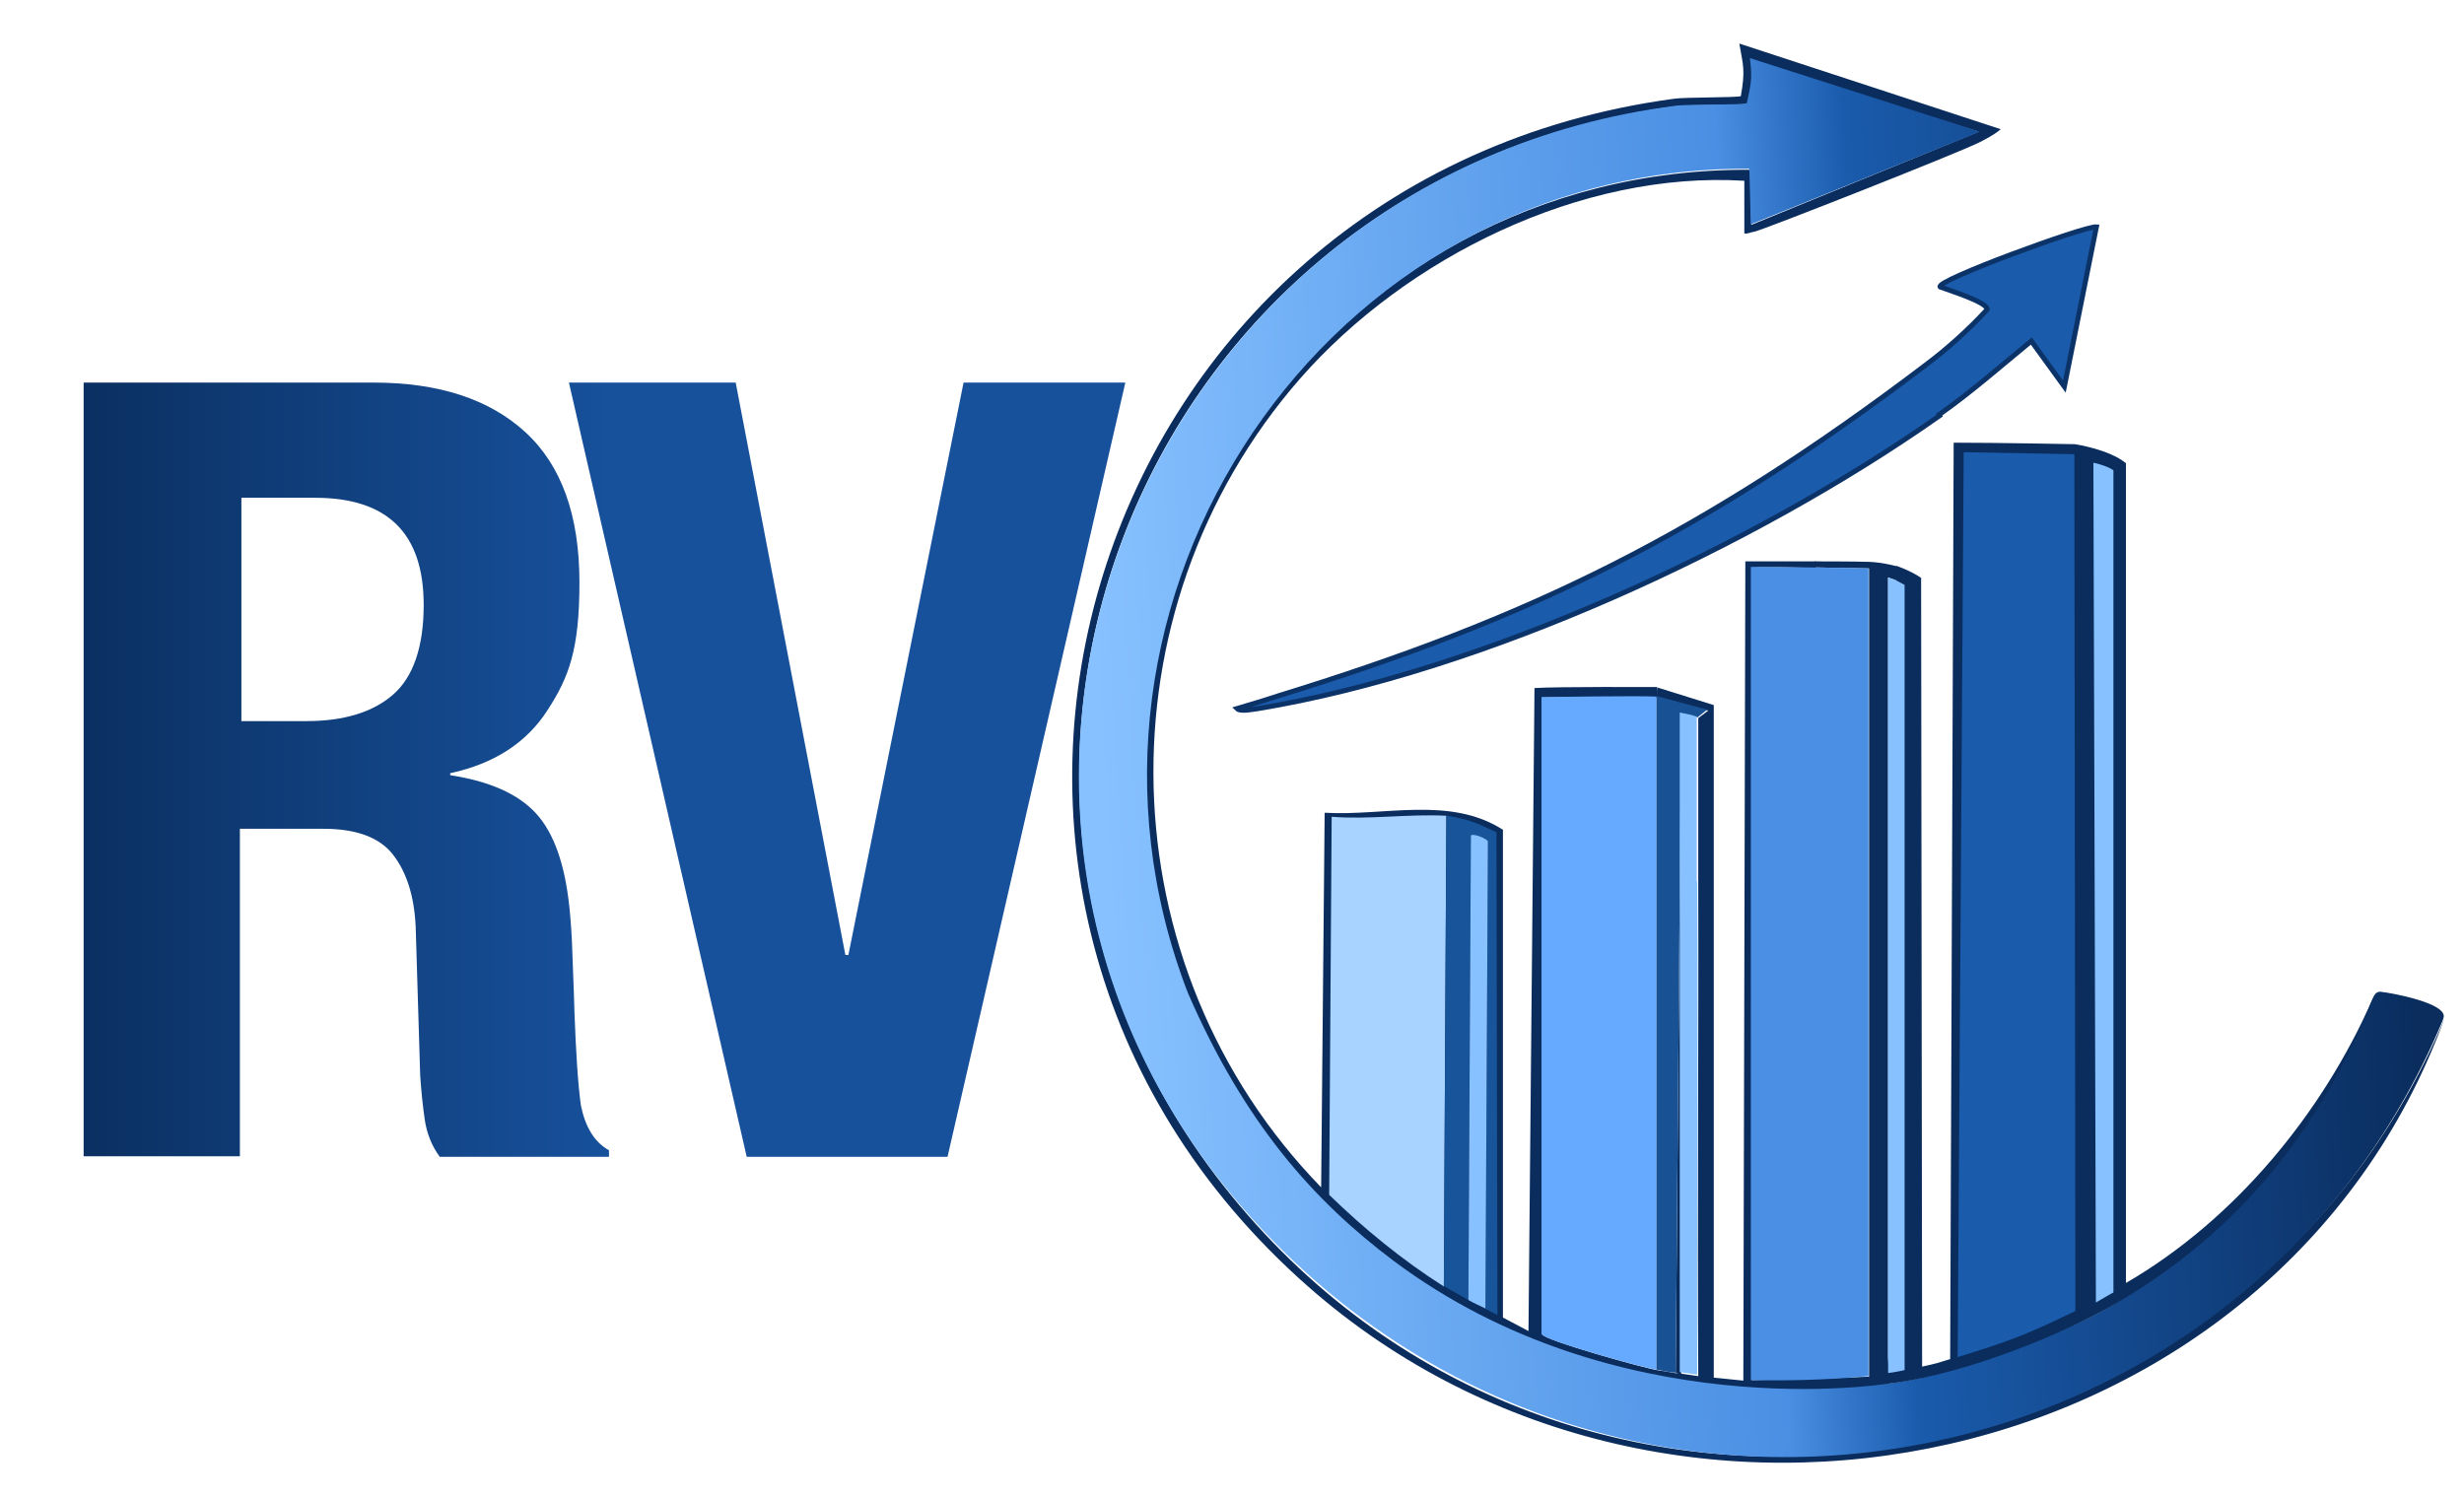
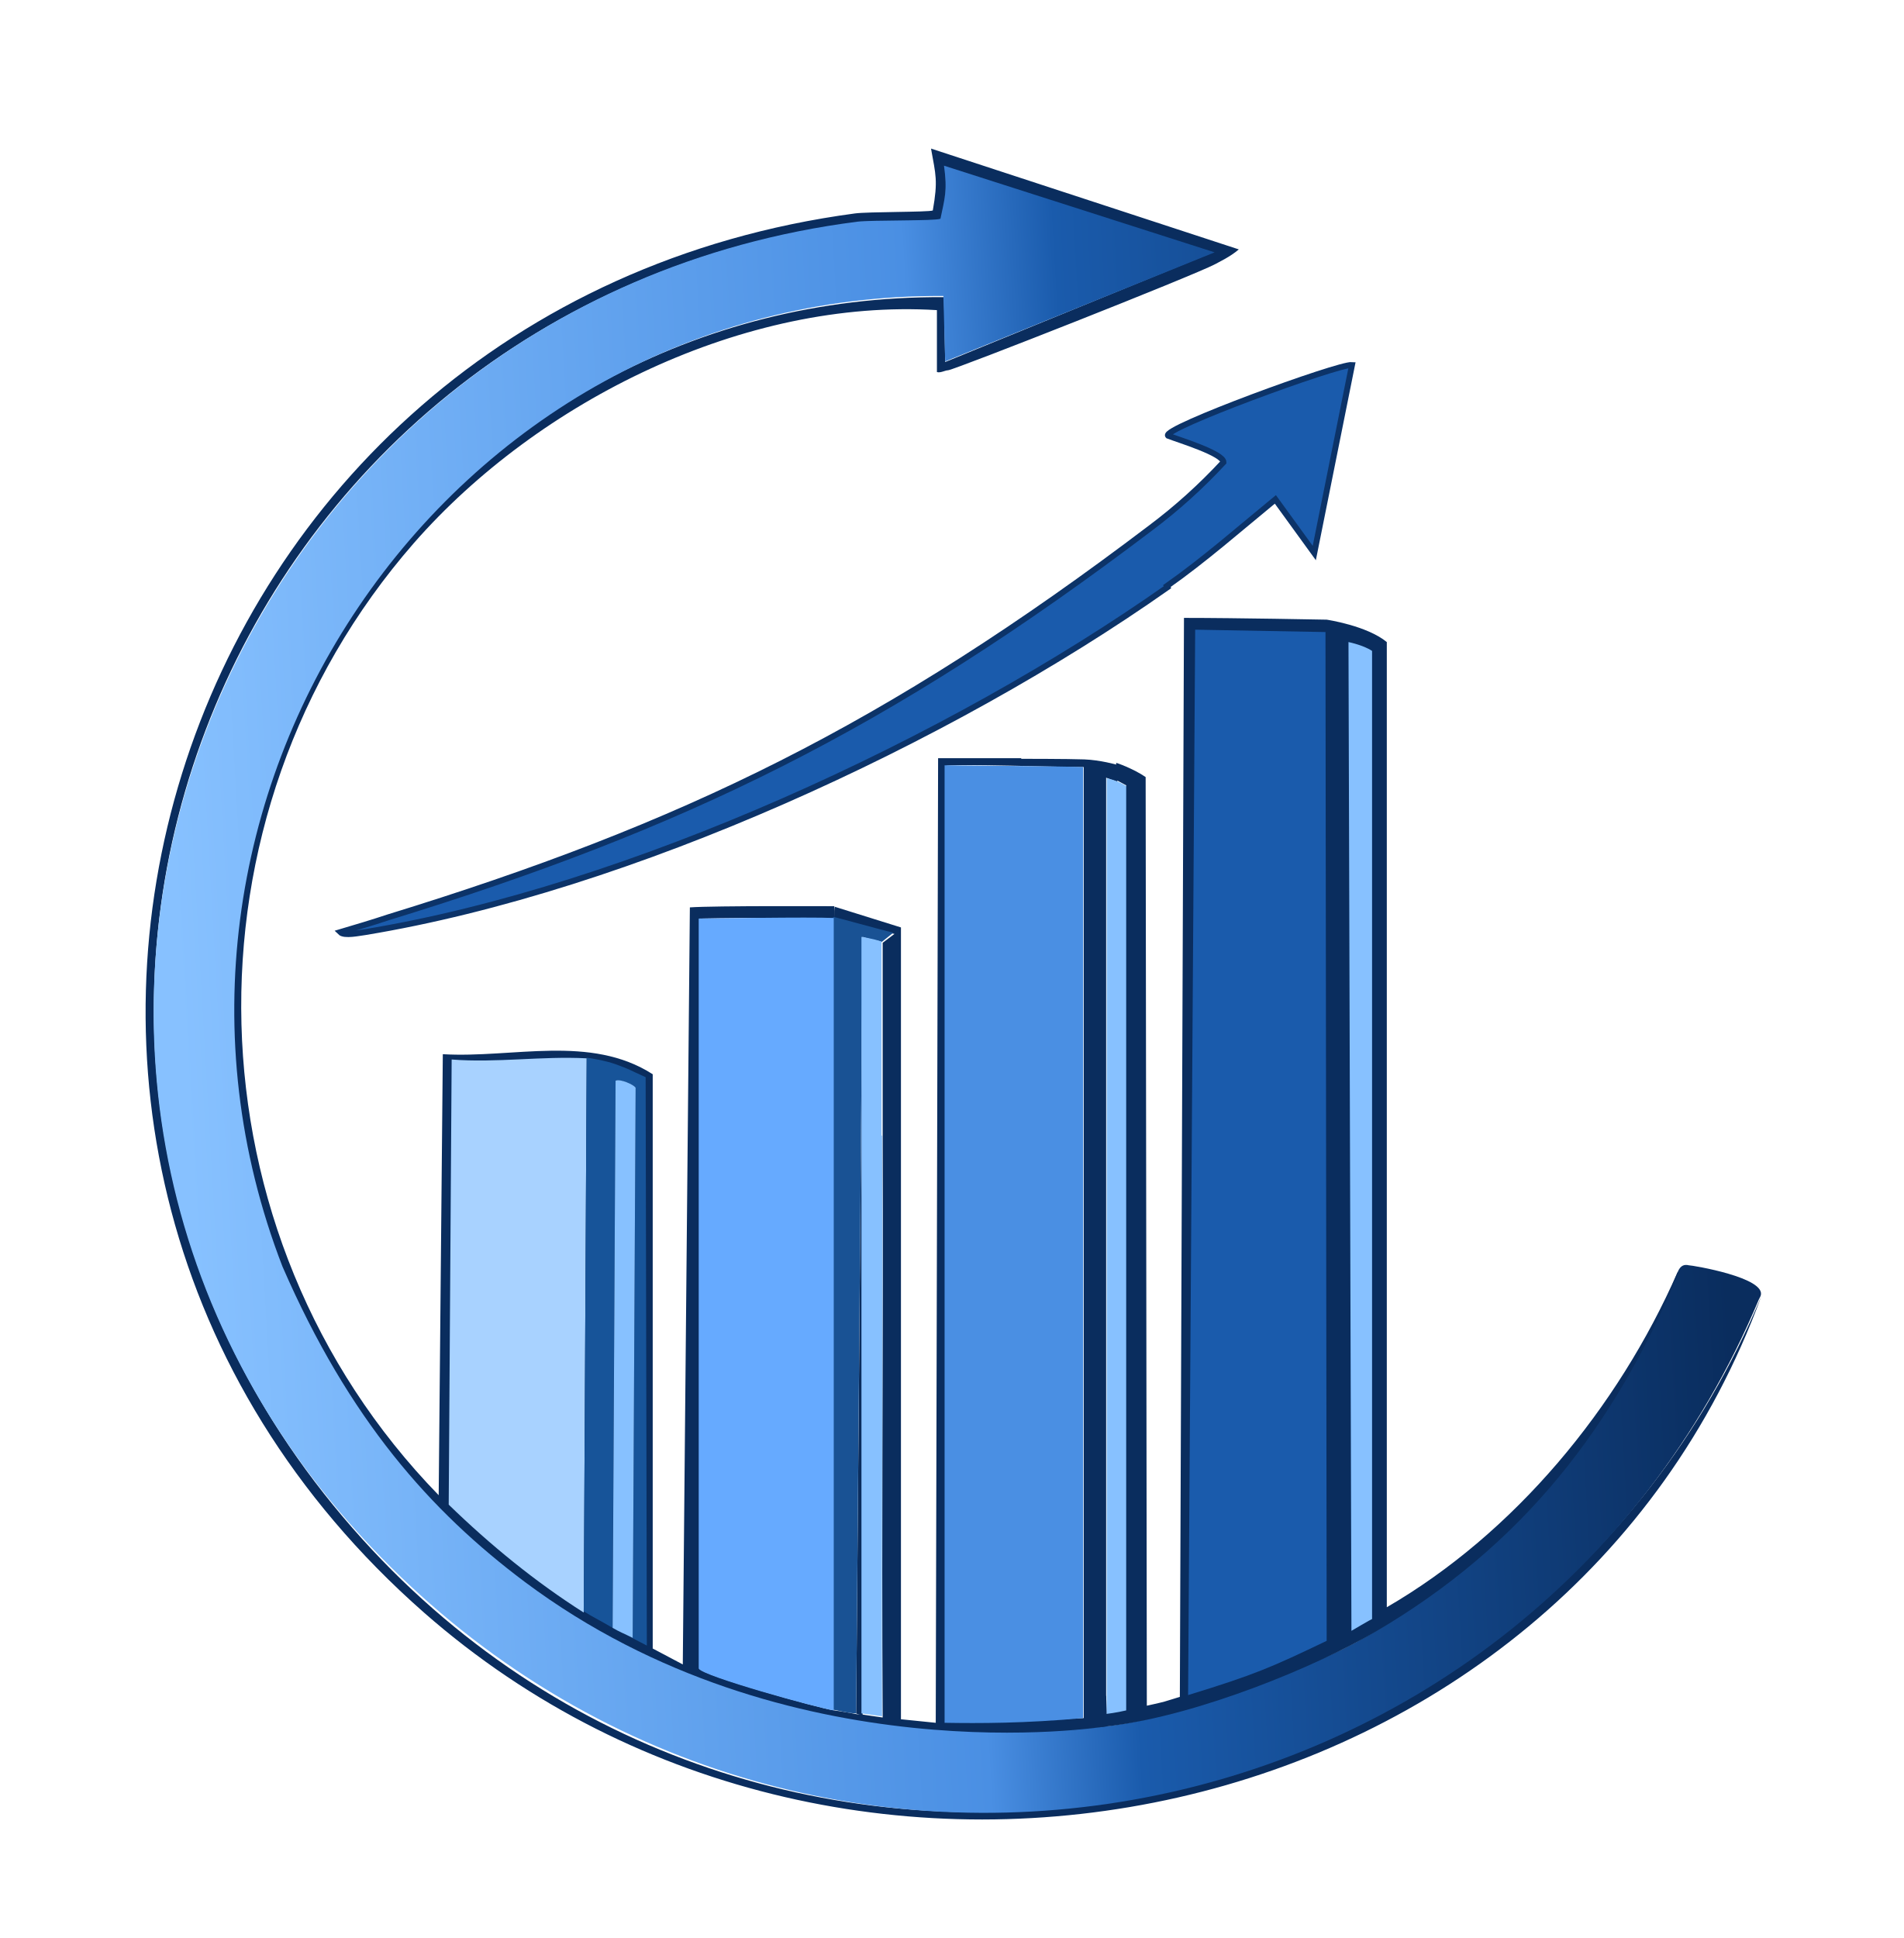
- <svg xmlns="http://www.w3.org/2000/svg" id="Capa_1" version="1.1" viewBox="0 0 492 298.9">
+ <svg xmlns="http://www.w3.org/2000/svg" id="Capa_1" version="1.1" viewBox="0 0 322.8 328.7">
  <defs>
    <style>
      .st0 {
        fill: #a8d2ff;
      }

      .st1 {
-         fill: url(#Degradado_sin_nombre_16);
+         fill: #175499;
      }

      .st2 {
-         fill: #175499;
+         fill: #4a8fe3;
      }

      .st3 {
-         fill: #4a8fe3;
-       }
- 
-       .st4 {
        fill: url(#Degradado_sin_nombre);
      }

-       .st5, .st6 {
+       .st4, .st5 {
        fill: #1a5bac;
      }

-       .st7 {
+       .st6 {
        fill: #0a2d5e;
      }

-       .st8 {
+       .st7 {
        fill: #6af;
      }

-       .st9 {
+       .st8 {
        fill: #195294;
      }

-       .st6 {
+       .st5 {
        stroke: #0c3368;
        stroke-miterlimit: 10;
      }

-       .st10 {
+       .st9 {
        fill: #87c1ff;
      }
    </style>
-     <linearGradient id="Degradado_sin_nombre" data-name="Degradado sin nombre" x1="479.1" y1="860.2" x2="220.1" y2="875" gradientTransform="translate(0 -716)" gradientUnits="userSpaceOnUse">
+     <linearGradient id="Degradado_sin_nombre" data-name="Degradado sin nombre" x1="289.7" y1="876.7" x2="30.7" y2="891.5" gradientTransform="translate(0 -716)" gradientUnits="userSpaceOnUse">
      <stop offset="0" stop-color="#0a2d5e" />
      <stop offset=".4" stop-color="#1a5bac" />
      <stop offset=".5" stop-color="#4a8fe3" />
      <stop offset="1" stop-color="#87c1ff" />
    </linearGradient>
-     <linearGradient id="Degradado_sin_nombre_16" data-name="Degradado sin nombre 16" x1="17" y1="153.7" x2="122.7" y2="153.7" gradientUnits="userSpaceOnUse">
-       <stop offset="0" stop-color="#0b3062" />
-       <stop offset="1" stop-color="#17519c" />
-     </linearGradient>
  </defs>
  <g id="Objeto_generativo">
-     <path class="st7" d="M378.9,116c-.6-.2-1.4-.5-1.9-.7v155.9c0,0,.3,4.6,0,5.2-.6,0-1.7.2-2.2.2s-1.5-1.5-1.6-1.5V113.5c-2,0-10.8-.2-10.8-.2,0-.2,0-1.2,0-1.2,0,0,8.2,0,10.9.1s5.5.9,5.5.9" />
-     <path class="st7" d="M362.6,113.4s-12.1-.3-12.8,0v162.2s15.7-.3,23.4-.7c.1,0,1.4,1.8,2.4,1.8-57.8,8.8-117.9-23.9-138.8-79-30.2-79.5,28-164.3,112.7-163.8l.2,11,45.4-18.6-44.6-13.9c-.3,2.5.3,7.5-1.5,8.3-.8.4-11.8.2-14.1.5-108.7,13.9-158.3,141.3-84,223.4,69.7,77.1,197.3,54.1,237.2-41.2-33.6,91.6-154.5,117.1-226.8,53.6-89.5-78.7-44.3-221.6,73.1-237.3,2.2-.3,12.4-.2,13.2-.5.9-5.1.5-6-.3-10.5l52.2,17.1c-1.5,1.3-3.5,2.2-4,2.5-3.8,2-43.9,17.8-45.3,18-.5,0-1.3.5-1.9.3v-10.5c-32.5-2-67.5,15.3-88.7,39.5-40.6,46.5-38.8,117.3,4.2,161.5l.7-74.8c11.9.7,25-3.4,35.6,3.4v97.4l5.1,2.7,1.2-128.4c4.1-.3,24.5-.2,24.5-.2,0,0,0,1.6,0,2.1-2.8-.1-14-.2-22.9,0v127.2c.6,1.2,20.2,6.7,22.9,7.1.6.1,2.1.3,3.6.6s.1,0,.1-.1l1.1-129.5v129.7c-.1,0,3.4.5,3.4.5-.2-32.7.1-65.3,0-98.1v-33.3s2-1.5,2-1.5c-1.6-.3-9.9-2.4-10.2-2.5,0-1.1,0-1.9.1-2.1l11.2,3.5v134.3l5.9.6.4-163.6h14.1" />
-     <path class="st9" d="M340.9,141.7l-2,1.6c0-.2-1.8-.4-3.2-.9l-1.1,131.7c-1.4,0-3.4-.6-3.9-.6v-134.5c.2,0,8.5,2.3,10.2,2.7Z" />
-     <path class="st4" d="M487.7,203.9c-40,95.2-164.7,117.3-235.8,41.5-76-81-25.9-210.4,82.8-224.3,2.4-.3,13.3-.1,14.1-.5.7-3.4,1.2-4.7.6-9l45.9,14.7-45.7,18.5-.3-11.1c-84.7-.5-142.4,86.2-112.1,164.6,11.3,26,25.1,41.5,41.1,53.5,44.4,33.2,98.1,24.6,98.6,24.5,8.9-1.1,19.2-4.4,28-7.9s12.8-5.3,17.6-8.2c25.8-15.8,40.5-35,51.4-61.1.4-.9,1-1.2,1.8-1,.6,0,13.3,2.1,12.2,5.2" />
-     <path class="st3" d="M373.1,113.5v161.3c-9.8.9-17.7.9-23.5.8V113.2c.8,0,22.4.2,23.5.3Z" />
-     <path class="st8" d="M330.7,139v134.5c-2.7-.4-22.3-5.8-22.9-7.1v-127.2c1.7,0,18.9-.3,22.9-.1h0Z" />
-     <path class="st10" d="M338.9,176c.2,32.7-.1,65.7,0,98.5l-3.5-.5v-131.7c0,0,2,.3,3.4.8,0,3.7,0,27.4,0,32.9h0Z" />
-     <path class="st0" d="M288.8,162.9l-.5,94c-8.2-5.2-15.9-11.5-22.9-18.3l.5-75.5c7.6.6,15.2-.6,22.9-.2h0Z" />
-     <path class="st2" d="M296.6,261.3l.5-93.3c-.2-.5-2.8-1.6-3.4-1.2,0,5.9-.5,81.3-.5,92.8-2.2-1.3-3.3-1.8-4.9-2.8l.5-93.9c.3,0,3.3.5,4.9,1.1,2.5.9,2.2.9,5.1,2.2l.2,96.4-2.5-1.3Z" />
-     <path class="st10" d="M296.6,261.3c-1.6-.8-2.2-1-3.4-1.7l.5-92.8c.7-.4,3.2.7,3.4,1.2l-.5,93.3Z" />
-     <path class="st10" d="M380.4,116.8v157c-1.3.4-3.4.5-3.4.5V115.4c1.1.2,2.6.8,3.4,1.4Z" />
-     <path class="st7" d="M474,199.4c-10.9,26.1-26.4,46.2-51.5,60.9-10.1,5.9-29.7,14-44.6,15.9s-1.6.2-1.8.2c-.8-2.2-1.7-4.3.8-5.3v3.1s1.7-.2,3.4-.6V116.8c-.9-.5-1.7-.9-1.7-.9v-2.9c-.1-.1,3,1,5,2.4l.2,157.5s2.3-.5,3-.7,2.6-.8,2.6-.8l.7-183c9,0,24.2.3,24.2.3,0,0,6.8,1,10.2,3.8v163.7c21.7-12.6,39.2-33.8,49.3-56.8h.1Z" />
-     <path class="st5" d="M414.2,90.8l.2,171c-9.4,4.5-12.1,5.7-23.5,9.2.4-60.2.8-120.5,1.2-180.7,0,0,21.5.4,22.1.4Z" />
-     <path class="st10" d="M418,92.4s2.5.5,4,1.5v164.2c-.1,0-3.5,2-3.5,2l-.5-167.7Z" />
-     <path class="st6" d="M387.3,83c-37.1,26.1-91.2,51.1-136.1,58.5-.9.1-3.5.7-4.2,0,2.7-.8,5.4-1.6,8.1-2.5,50.1-15.4,84.7-32.2,129.4-66.1,4.4-3.3,8.5-7,12.3-11.1,0-1.5-7.6-3.8-9.4-4.5-1.2-1.2,28.9-12.2,31.2-12l-6.4,31.9-6.6-9.1c-6.1,5-12,10.2-18.4,14.7h0Z" />
-   </g>
-   <g>
-     <path class="st1" d="M74.6,76.4c13,0,23.1,3.3,30.3,9.9,7.2,6.6,10.8,16.6,10.8,30s-2.1,18.9-6.3,25.4c-4.2,6.6-10.7,10.8-19.5,12.7v.4c7.8,1.2,13.5,3.7,17.1,7.6,3.6,3.9,5.8,10.2,6.7,18.8.3,2.9.5,6,.6,9.4.1,3.4.3,7.2.4,11.4.3,8.2.7,14.5,1.3,18.8.9,4.3,2.7,7.3,5.6,8.9v1.3h-33.8c-1.6-2.2-2.6-4.7-3-7.5s-.7-5.7-.9-8.8l-.9-29.7c-.3-6.1-1.8-10.8-4.5-14.3-2.7-3.5-7.4-5.2-13.9-5.2h-16.7v65.4h-31.2V76.4h57.6ZM61.2,144c7.5,0,13.3-1.8,17.3-5.3,4-3.5,6.1-9.5,6.1-17.9,0-14.3-7.2-21.4-21.7-21.4h-14.7v44.6h13Z" />
-     <path class="st1" d="M168.8,190.7h.6l23-114.3h32.3l-35.5,154.6h-40.1l-35.5-154.6h33.3l21.9,114.3Z" />
+     <path class="st6" d="M189.5,132.6c-.6-.2-1.4-.5-1.9-.7v155.9c0,0,.3,4.6,0,5.2-.6,0-1.7.2-2.2.2s-1.5-1.5-1.6-1.5v-161.6c-2,0-10.8-.2-10.8-.2,0-.2,0-1.2,0-1.2,0,0,8.2,0,10.9.1s5.5.9,5.5.9" />
+     <path class="st6" d="M173.2,129.9s-12.1-.3-12.8,0v162.2s15.7-.3,23.4-.7c.1,0,1.4,1.8,2.4,1.8-57.8,8.8-117.9-23.9-138.8-79-30.2-79.5,28-164.3,112.7-163.8l.2,11,45.4-18.6-44.6-13.9c-.3,2.5.3,7.5-1.5,8.3-.8.4-11.8.2-14.1.5C36.8,51.6-12.8,179,61.5,261.1c69.7,77.1,197.3,54.1,237.2-41.2-33.6,91.6-154.5,117.1-226.8,53.6C-17.6,194.8,27.6,51.9,145,36.2c2.2-.3,12.4-.2,13.2-.5.9-5.1.5-6-.3-10.5l52.2,17.1c-1.5,1.3-3.5,2.2-4,2.5-3.8,2-43.9,17.8-45.3,18-.5,0-1.3.5-1.9.3v-10.5c-32.5-2-67.5,15.3-88.7,39.5-40.6,46.5-38.8,117.3,4.2,161.5l.7-74.8c11.9.7,25-3.4,35.6,3.4v97.4l5.1,2.7,1.2-128.4c4.1-.3,24.5-.2,24.5-.2,0,0,0,1.6,0,2.1-2.8-.1-14-.2-22.9,0v127.2c.6,1.2,20.2,6.7,22.9,7.1.6.1,2.1.3,3.6.6s.1,0,.1-.1l1.1-129.5v129.7c-.1,0,3.4.5,3.4.5-.2-32.7.1-65.3,0-98.1v-33.3s2-1.5,2-1.5c-1.6-.3-9.9-2.4-10.2-2.5,0-1.1,0-1.9.1-2.1l11.2,3.5v134.3l5.9.6.4-163.6h14.1" />
+     <path class="st8" d="M151.5,158.2l-2,1.6c0-.2-1.8-.4-3.2-.9l-1.1,131.7c-1.4,0-3.4-.6-3.9-.6v-134.5c.2,0,8.5,2.3,10.2,2.7Z" />
+     <path class="st3" d="M298.3,220.4c-40,95.2-164.7,117.3-235.8,41.5C-13.5,180.9,36.7,51.5,145.4,37.6c2.4-.3,13.3-.1,14.1-.5.7-3.4,1.2-4.7.6-9l45.9,14.7-45.7,18.5-.3-11.1c-84.7-.5-142.4,86.2-112.1,164.6,11.3,26,25.1,41.5,41.1,53.5,44.4,33.2,98.1,24.6,98.6,24.5,8.9-1.1,19.2-4.4,28-7.9s12.8-5.3,17.6-8.2c25.8-15.8,40.5-35,51.4-61.1.4-.9,1-1.2,1.8-1,.6,0,13.3,2.1,12.2,5.2" />
+     <path class="st2" d="M183.7,130.1v161.3c-9.8.9-17.7.9-23.5.8v-162.4c.8,0,22.4.2,23.5.3Z" />
+     <path class="st7" d="M141.4,155.6v134.5c-2.7-.4-22.3-5.8-22.9-7.1v-127.2c1.7,0,18.9-.3,22.9-.1h0Z" />
+     <path class="st9" d="M149.6,192.6c.2,32.7-.1,65.7,0,98.5l-3.5-.5v-131.7c0,0,2,.3,3.4.8,0,3.7,0,27.4,0,32.9h0Z" />
+     <path class="st0" d="M99.5,179.5l-.5,94c-8.2-5.2-15.9-11.5-22.9-18.3l.5-75.5c7.6.6,15.2-.6,22.9-.2h0Z" />
+     <path class="st1" d="M107.3,277.8l.5-93.3c-.2-.5-2.8-1.6-3.4-1.2,0,5.9-.5,81.3-.5,92.8-2.2-1.3-3.3-1.8-4.9-2.8l.5-93.9c.3,0,3.3.5,4.9,1.1,2.5.9,2.2.9,5.1,2.2l.2,96.4-2.5-1.3Z" />
+     <path class="st9" d="M107.3,277.8c-1.6-.8-2.2-1-3.4-1.7l.5-92.8c.7-.4,3.2.7,3.4,1.2l-.5,93.3Z" />
+     <path class="st9" d="M191.1,133.4v157c-1.3.4-3.4.5-3.4.5v-158.9c1.1.2,2.6.8,3.4,1.4Z" />
+     <path class="st6" d="M284.7,215.9c-10.9,26.1-26.4,46.2-51.5,60.9-10.1,5.9-29.7,14-44.6,15.9s-1.6.2-1.8.2c-.8-2.2-1.7-4.3.8-5.3v3.1s1.7-.2,3.4-.6v-156.9c-.9-.5-1.7-.9-1.7-.9v-2.9c-.1-.1,3,1,5,2.4l.2,157.5s2.3-.5,3-.7,2.6-.8,2.6-.8l.7-183c9,0,24.2.3,24.2.3,0,0,6.8,1,10.2,3.8v163.7c21.7-12.6,39.2-33.8,49.3-56.8h.1Z" />
+     <path class="st4" d="M224.8,107.3l.2,171c-9.4,4.5-12.1,5.7-23.5,9.2.4-60.2.8-120.5,1.2-180.7,0,0,21.5.4,22.1.4Z" />
+     <path class="st9" d="M228.7,108.9s2.5.5,4,1.5v164.2c-.1,0-3.5,2-3.5,2l-.5-167.7Z" />
+     <path class="st5" d="M198,99.6c-37.1,26.1-91.2,51.1-136.1,58.5-.9.1-3.5.7-4.2,0,2.7-.8,5.4-1.6,8.1-2.5,50.1-15.4,84.7-32.2,129.4-66.1,4.4-3.3,8.5-7,12.3-11.1,0-1.5-7.6-3.8-9.4-4.5-1.2-1.2,28.9-12.2,31.2-12l-6.4,31.9-6.6-9.1c-6.1,5-12,10.2-18.4,14.7h0Z" />
  </g>
</svg>
